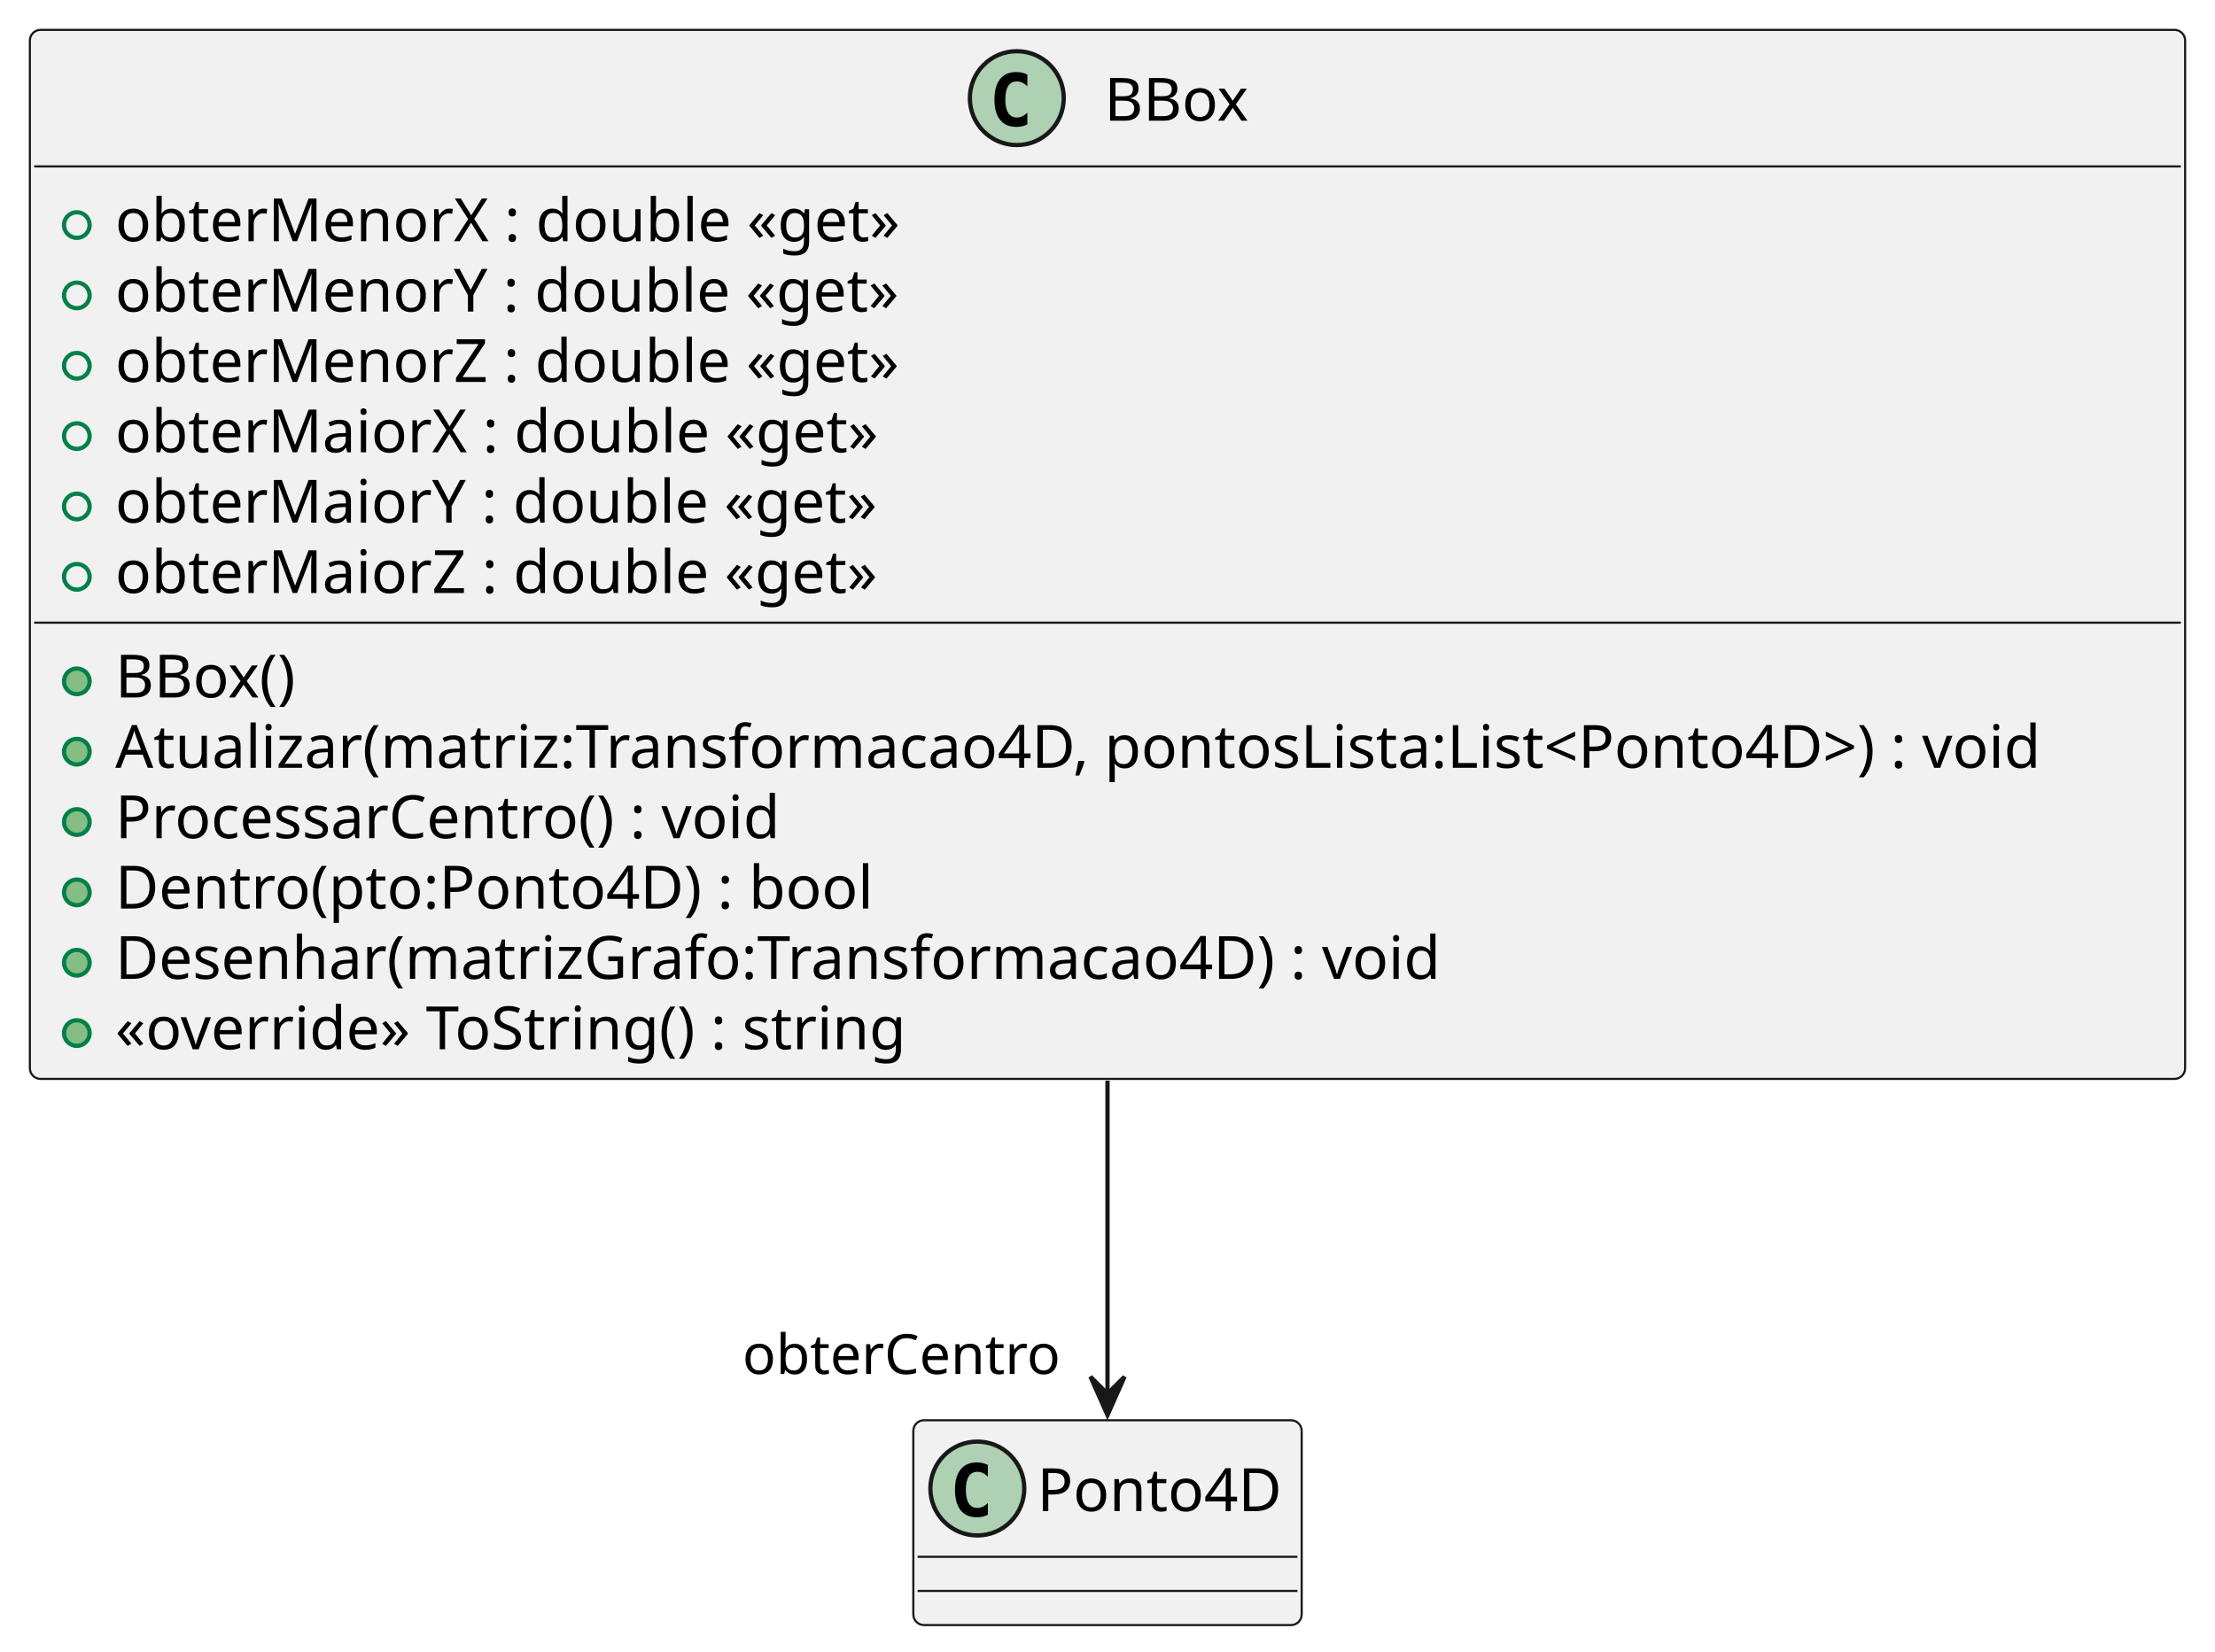
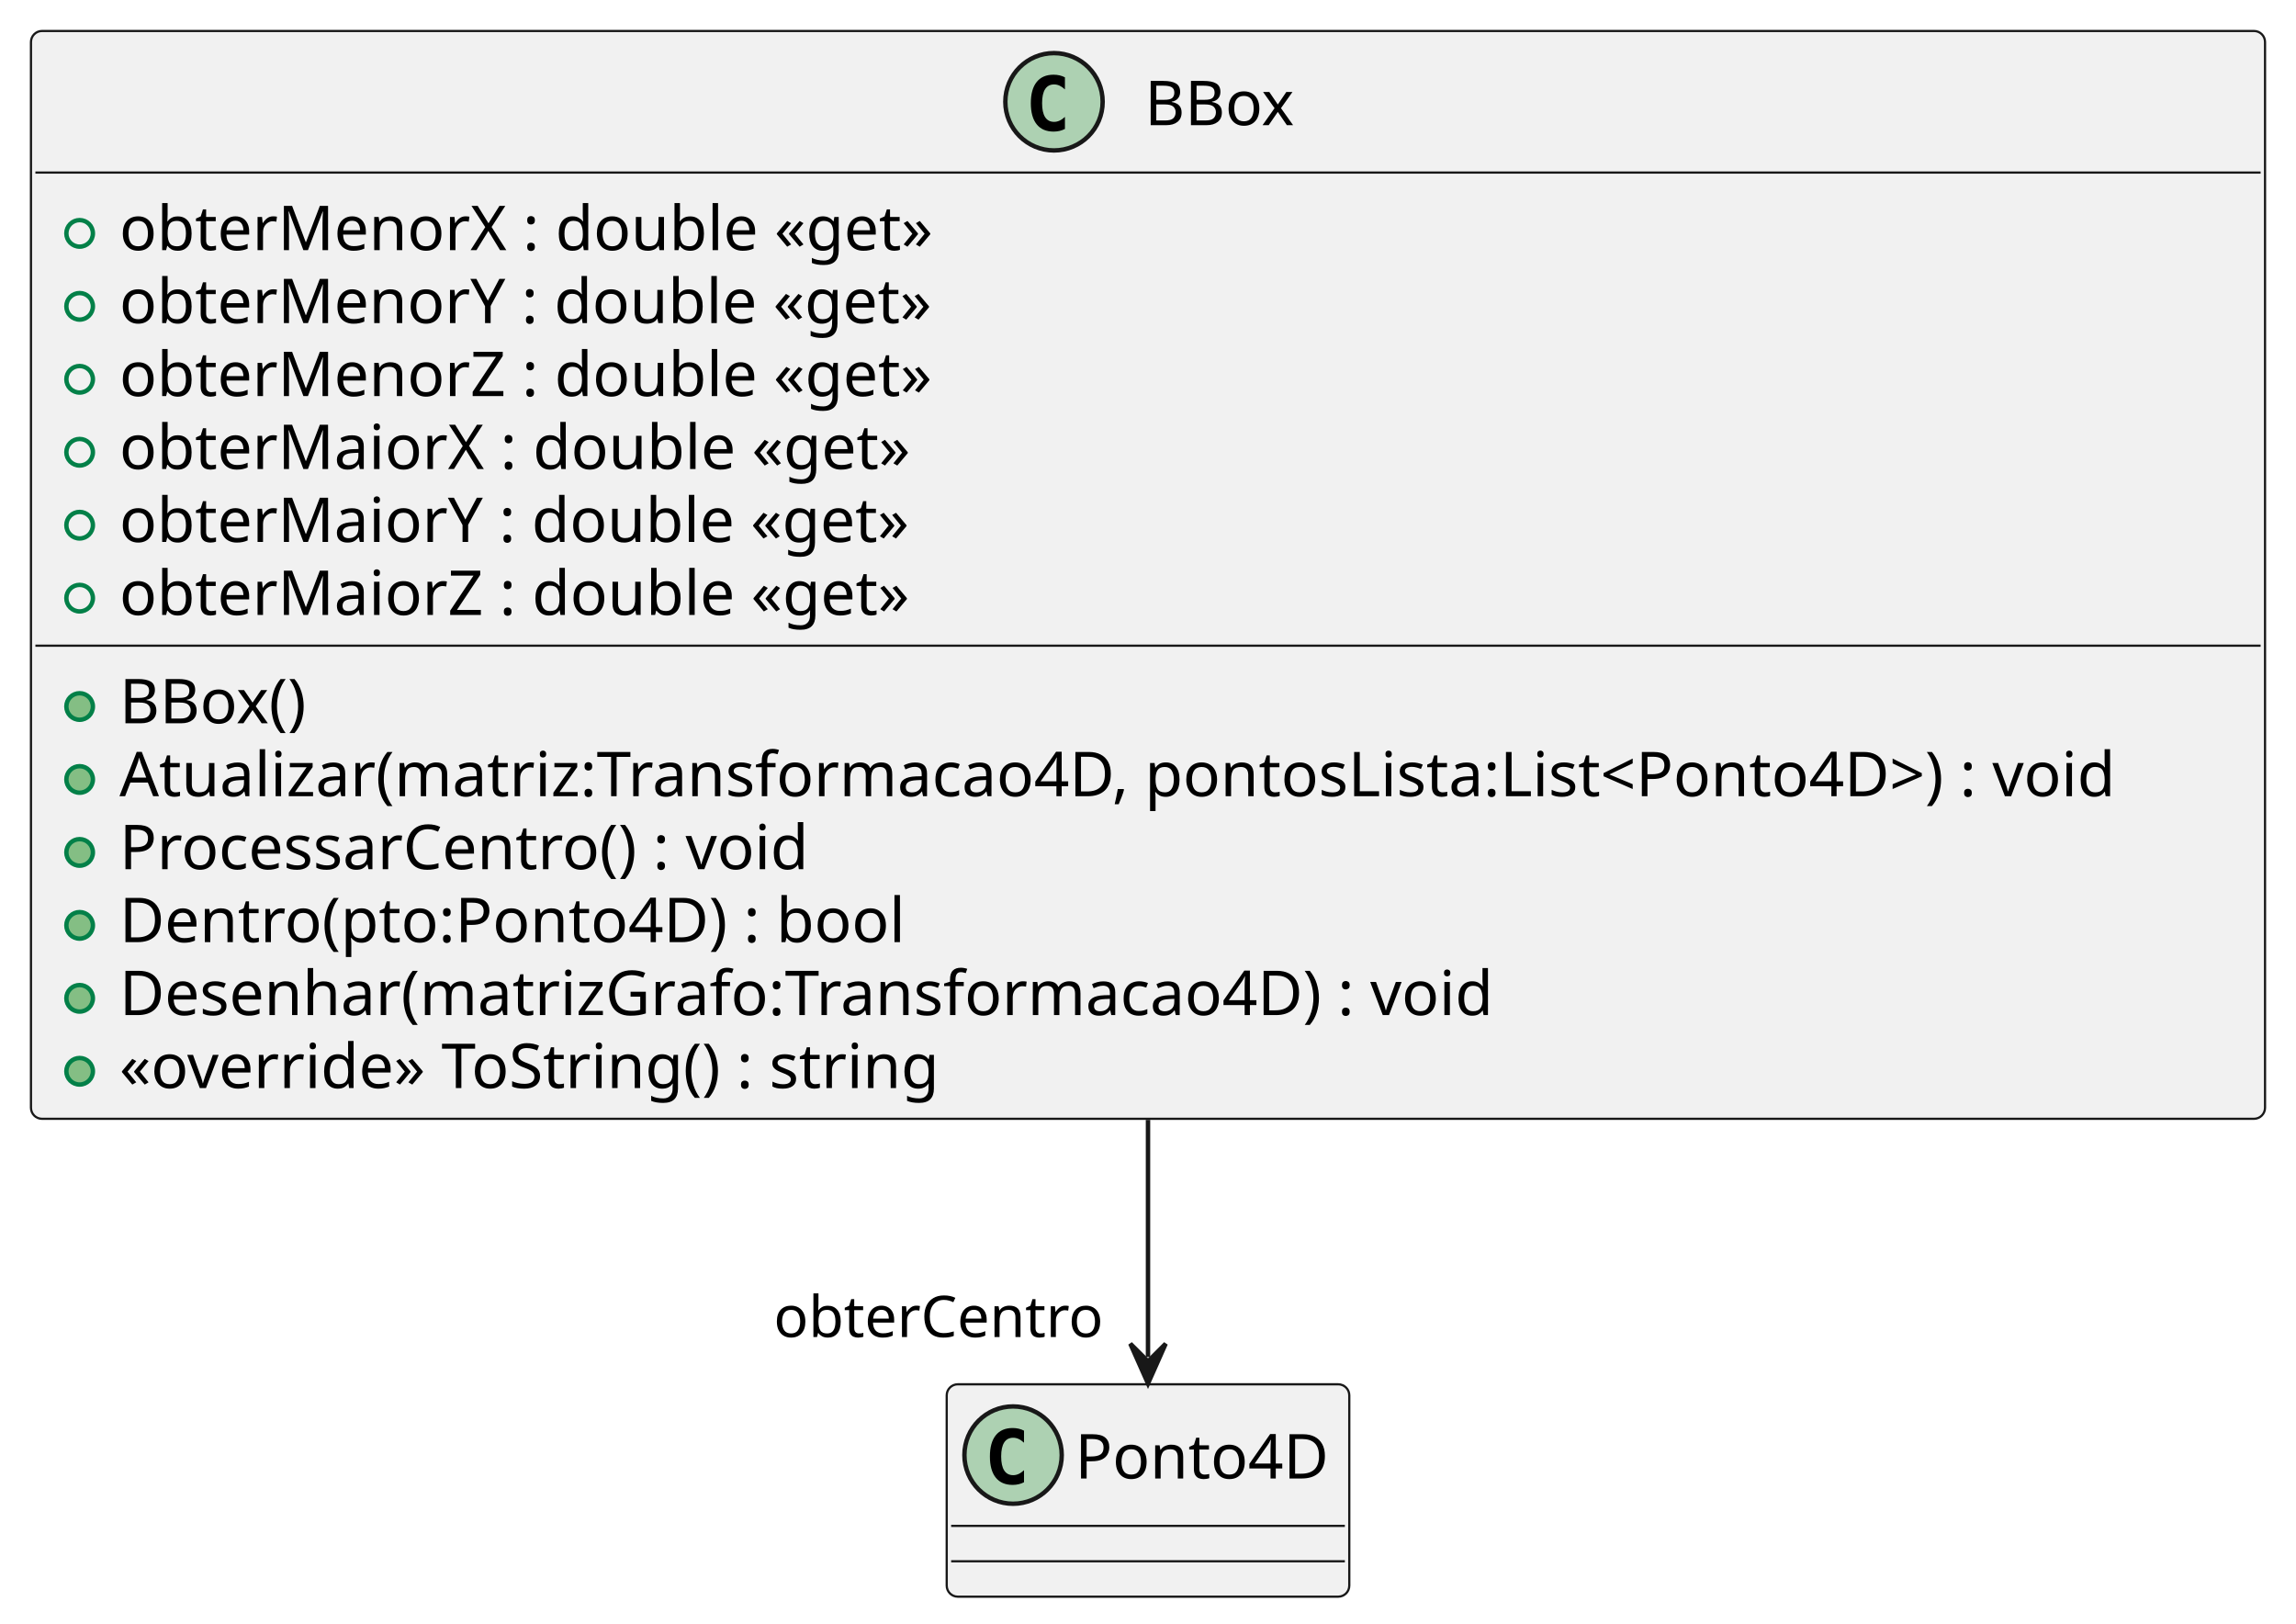
- <svg xmlns="http://www.w3.org/2000/svg" contentStyleType="text/css" height="387px" preserveAspectRatio="none" style="width:519px;height:387px;background:#FFFFFF;" version="1.1" viewBox="0 0 519 387" width="519px" zoomAndPan="magnify">
+ <svg xmlns="http://www.w3.org/2000/svg" contentStyleType="text/css" height="367px" preserveAspectRatio="none" style="width:519px;height:367px;background:#FFFFFF;" version="1.1" viewBox="0 0 519 367" width="519px" zoomAndPan="magnify">
  <defs />
  <g>
    <g id="elem_BBox">
      <rect codeLine="1" fill="#F1F1F1" height="245.859" id="BBox" rx="2.5" ry="2.5" style="stroke:#181818;stroke-width:0.5;" width="505" x="7" y="7" />
      <ellipse cx="238.25" cy="23" fill="#ADD1B2" rx="11" ry="11" style="stroke:#181818;stroke-width:1.0;" />
      <path d="M240.723,29.143 Q240.142,29.442 239.503,29.591 Q238.864,29.741 238.158,29.741 Q235.651,29.741 234.332,28.089 Q233.012,26.437 233.012,23.316 Q233.012,20.186 234.332,18.535 Q235.651,16.883 238.158,16.883 Q238.864,16.883 239.511,17.032 Q240.159,17.182 240.723,17.48 L240.723,20.203 Q240.092,19.622 239.499,19.352 Q238.905,19.082 238.274,19.082 Q236.93,19.082 236.245,20.149 Q235.56,21.216 235.56,23.316 Q235.56,25.408 236.245,26.474 Q236.93,27.541 238.274,27.541 Q238.905,27.541 239.499,27.271 Q240.092,27.002 240.723,26.42 Z " fill="#000000" />
      <text fill="#000000" font-family="sans-serif" font-size="14" lengthAdjust="spacing" textLength="34" x="258.75" y="28.291">BBox</text>
      <line style="stroke:#181818;stroke-width:0.5;" x1="8" x2="511" y1="39" y2="39" />
      <ellipse cx="18" cy="52.744" fill="none" rx="3" ry="3" style="stroke:#038048;stroke-width:1.0;" />
      <text fill="#000000" font-family="sans-serif" font-size="14" lengthAdjust="spacing" textLength="190" x="27" y="56.535">obterMenorX : double «get»</text>
      <ellipse cx="18" cy="69.232" fill="none" rx="3" ry="3" style="stroke:#038048;stroke-width:1.0;" />
      <text fill="#000000" font-family="sans-serif" font-size="14" lengthAdjust="spacing" textLength="190" x="27" y="73.023">obterMenorY : double «get»</text>
      <ellipse cx="18" cy="85.721" fill="none" rx="3" ry="3" style="stroke:#038048;stroke-width:1.0;" />
      <text fill="#000000" font-family="sans-serif" font-size="14" lengthAdjust="spacing" textLength="189" x="27" y="89.512">obterMenorZ : double «get»</text>
      <ellipse cx="18" cy="102.209" fill="none" rx="3" ry="3" style="stroke:#038048;stroke-width:1.0;" />
      <text fill="#000000" font-family="sans-serif" font-size="14" lengthAdjust="spacing" textLength="185" x="27" y="106">obterMaiorX : double «get»</text>
      <ellipse cx="18" cy="118.697" fill="none" rx="3" ry="3" style="stroke:#038048;stroke-width:1.0;" />
      <text fill="#000000" font-family="sans-serif" font-size="14" lengthAdjust="spacing" textLength="185" x="27" y="122.488">obterMaiorY : double «get»</text>
      <ellipse cx="18" cy="135.185" fill="none" rx="3" ry="3" style="stroke:#038048;stroke-width:1.0;" />
      <text fill="#000000" font-family="sans-serif" font-size="14" lengthAdjust="spacing" textLength="184" x="27" y="138.977">obterMaiorZ : double «get»</text>
      <line style="stroke:#181818;stroke-width:0.5;" x1="8" x2="511" y1="145.93" y2="145.93" />
      <ellipse cx="18" cy="159.674" fill="#84BE84" rx="3" ry="3" style="stroke:#038048;stroke-width:1.0;" />
      <text fill="#000000" font-family="sans-serif" font-size="14" lengthAdjust="spacing" textLength="44" x="27" y="163.465">BBox()</text>
      <ellipse cx="18" cy="176.162" fill="#84BE84" rx="3" ry="3" style="stroke:#038048;stroke-width:1.0;" />
      <text fill="#000000" font-family="sans-serif" font-size="14" lengthAdjust="spacing" textLength="479" x="27" y="179.953">Atualizar(matriz:Transformacao4D, pontosLista:List&lt;Ponto4D&gt;) : void</text>
      <ellipse cx="18" cy="192.65" fill="#84BE84" rx="3" ry="3" style="stroke:#038048;stroke-width:1.0;" />
      <text fill="#000000" font-family="sans-serif" font-size="14" lengthAdjust="spacing" textLength="164" x="27" y="196.441">ProcessarCentro() : void</text>
      <ellipse cx="18" cy="209.139" fill="#84BE84" rx="3" ry="3" style="stroke:#038048;stroke-width:1.0;" />
      <text fill="#000000" font-family="sans-serif" font-size="14" lengthAdjust="spacing" textLength="186" x="27" y="212.93">Dentro(pto:Ponto4D) : bool</text>
      <ellipse cx="18" cy="225.627" fill="#84BE84" rx="3" ry="3" style="stroke:#038048;stroke-width:1.0;" />
      <text fill="#000000" font-family="sans-serif" font-size="14" lengthAdjust="spacing" textLength="325" x="27" y="229.418">Desenhar(matrizGrafo:Transformacao4D) : void</text>
      <ellipse cx="18" cy="242.115" fill="#84BE84" rx="3" ry="3" style="stroke:#038048;stroke-width:1.0;" />
      <text fill="#000000" font-family="sans-serif" font-size="14" lengthAdjust="spacing" textLength="196" x="27" y="245.906">«override» ToString() : string</text>
    </g>
    <g id="elem_Ponto4D">
-       <rect fill="#F1F1F1" height="48" id="Ponto4D" rx="2.5" ry="2.5" style="stroke:#181818;stroke-width:0.5;" width="91" x="214" y="332.86" />
-       <ellipse cx="229" cy="348.86" fill="#ADD1B2" rx="11" ry="11" style="stroke:#181818;stroke-width:1.0;" />
-       <path d="M231.473,355.003 Q230.892,355.302 230.253,355.451 Q229.614,355.601 228.908,355.601 Q226.401,355.601 225.082,353.949 Q223.762,352.297 223.762,349.176 Q223.762,346.046 225.082,344.395 Q226.401,342.743 228.908,342.743 Q229.614,342.743 230.261,342.892 Q230.909,343.042 231.473,343.341 L231.473,346.063 Q230.842,345.482 230.249,345.212 Q229.655,344.942 229.024,344.942 Q227.68,344.942 226.995,346.009 Q226.31,347.076 226.31,349.176 Q226.31,351.268 226.995,352.334 Q227.68,353.401 229.024,353.401 Q229.655,353.401 230.249,353.131 Q230.842,352.861 231.473,352.28 Z " fill="#000000" />
-       <text fill="#000000" font-family="sans-serif" font-size="14" lengthAdjust="spacing" textLength="59" x="243" y="354.151">Ponto4D</text>
-       <line style="stroke:#181818;stroke-width:0.5;" x1="215" x2="304" y1="364.86" y2="364.86" />
-       <line style="stroke:#181818;stroke-width:0.5;" x1="215" x2="304" y1="372.86" y2="372.86" />
+       <rect fill="#F1F1F1" height="48" id="Ponto4D" rx="2.5" ry="2.5" style="stroke:#181818;stroke-width:0.5;" width="91" x="214" y="312.86" />
+       <ellipse cx="229" cy="328.86" fill="#ADD1B2" rx="11" ry="11" style="stroke:#181818;stroke-width:1.0;" />
+       <path d="M231.473,335.003 Q230.892,335.302 230.253,335.451 Q229.614,335.601 228.908,335.601 Q226.401,335.601 225.082,333.949 Q223.762,332.297 223.762,329.176 Q223.762,326.046 225.082,324.395 Q226.401,322.743 228.908,322.743 Q229.614,322.743 230.261,322.892 Q230.909,323.042 231.473,323.341 L231.473,326.063 Q230.842,325.482 230.249,325.212 Q229.655,324.942 229.024,324.942 Q227.68,324.942 226.995,326.009 Q226.31,327.076 226.31,329.176 Q226.31,331.268 226.995,332.334 Q227.68,333.401 229.024,333.401 Q229.655,333.401 230.249,333.131 Q230.842,332.861 231.473,332.28 Z " fill="#000000" />
+       <text fill="#000000" font-family="sans-serif" font-size="14" lengthAdjust="spacing" textLength="59" x="243" y="334.151">Ponto4D</text>
+       <line style="stroke:#181818;stroke-width:0.5;" x1="215" x2="304" y1="344.86" y2="344.86" />
+       <line style="stroke:#181818;stroke-width:0.5;" x1="215" x2="304" y1="352.86" y2="352.86" />
    </g>
    <g id="link_BBox_Ponto4D">
-       <path codeLine="15" d="M259.5,253.27 C259.5,280.74 259.5,307.41 259.5,326.67 " fill="none" id="BBox-to-Ponto4D" style="stroke:#181818;stroke-width:1.0;" />
-       <polygon fill="#181818" points="259.5,331.65,263.5,322.65,259.5,326.65,255.5,322.65,259.5,331.65" style="stroke:#181818;stroke-width:1.0;" />
-       <text fill="#000000" font-family="sans-serif" font-size="13" lengthAdjust="spacing" textLength="75" x="173.953" y="322.01">obterCentro</text>
+       <path codeLine="15" d="M259.5,253.1 C259.5,275.9 259.5,291.35 259.5,306.69 " fill="none" id="BBox-to-Ponto4D" style="stroke:#181818;stroke-width:1.0;" />
+       <polygon fill="#181818" points="259.5,312.69,263.5,303.69,259.5,307.69,255.5,303.69,259.5,312.69" style="stroke:#181818;stroke-width:1.0;" />
+       <text fill="#000000" font-family="sans-serif" font-size="13" lengthAdjust="spacing" textLength="75" x="174.891" y="302.183">obterCentro</text>
    </g>
  </g>
</svg>
